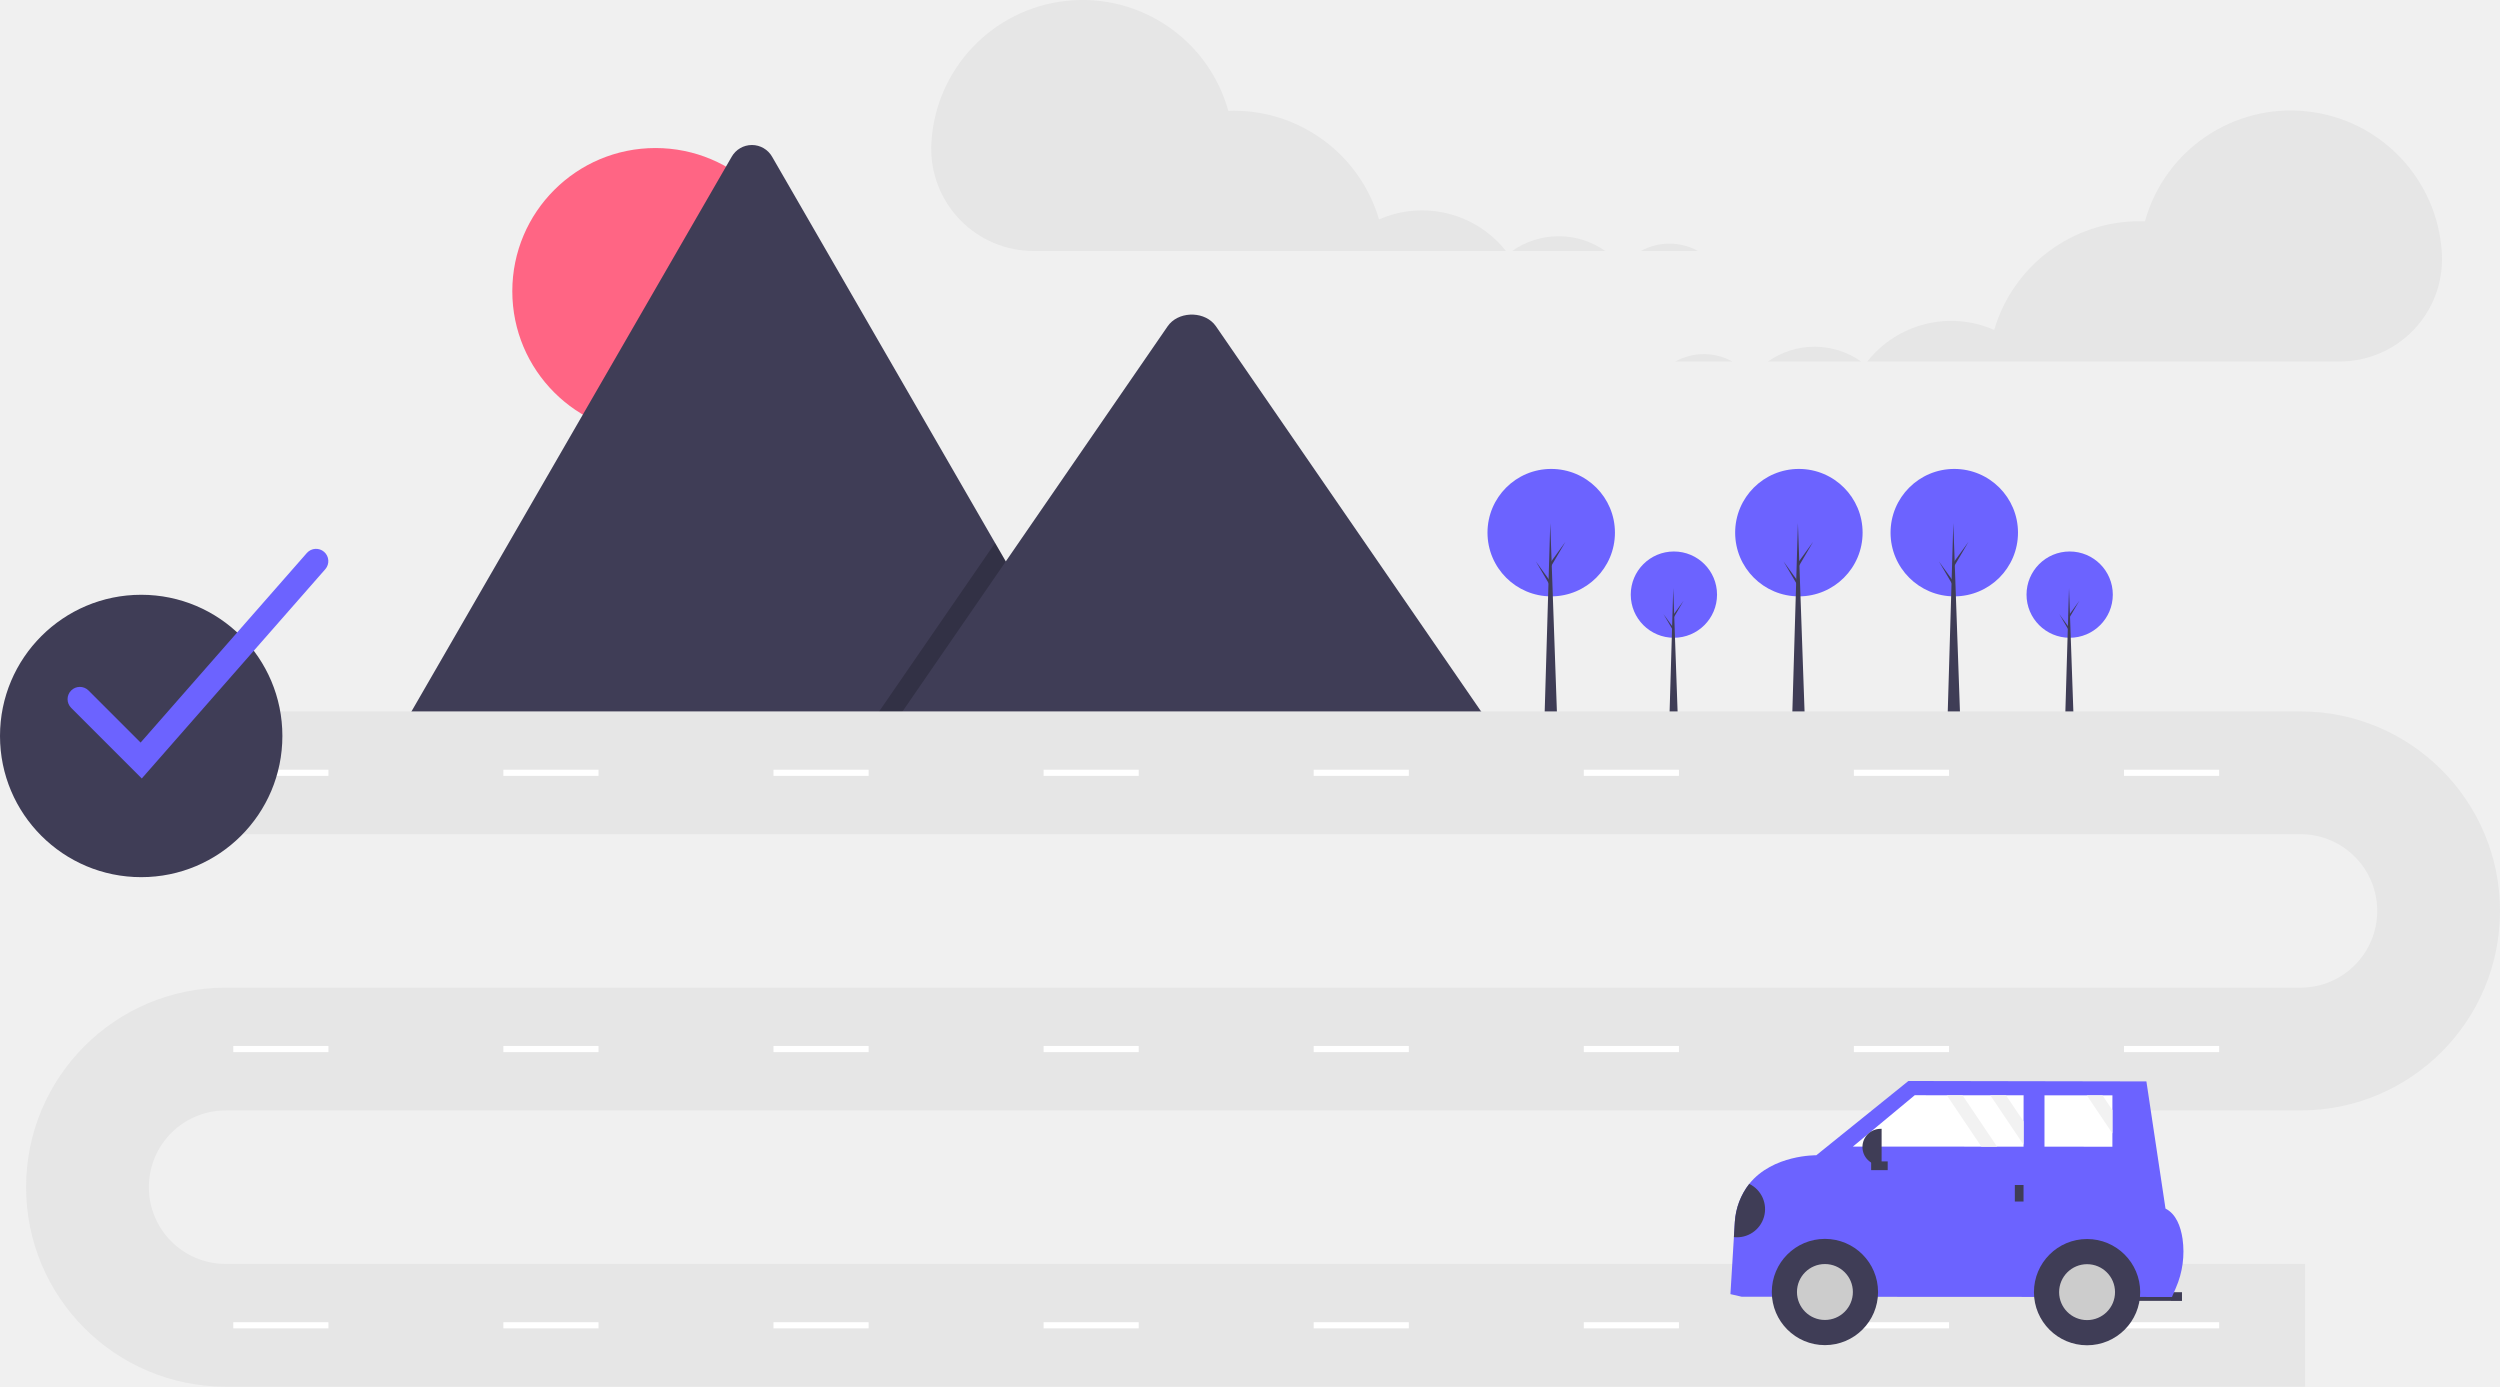
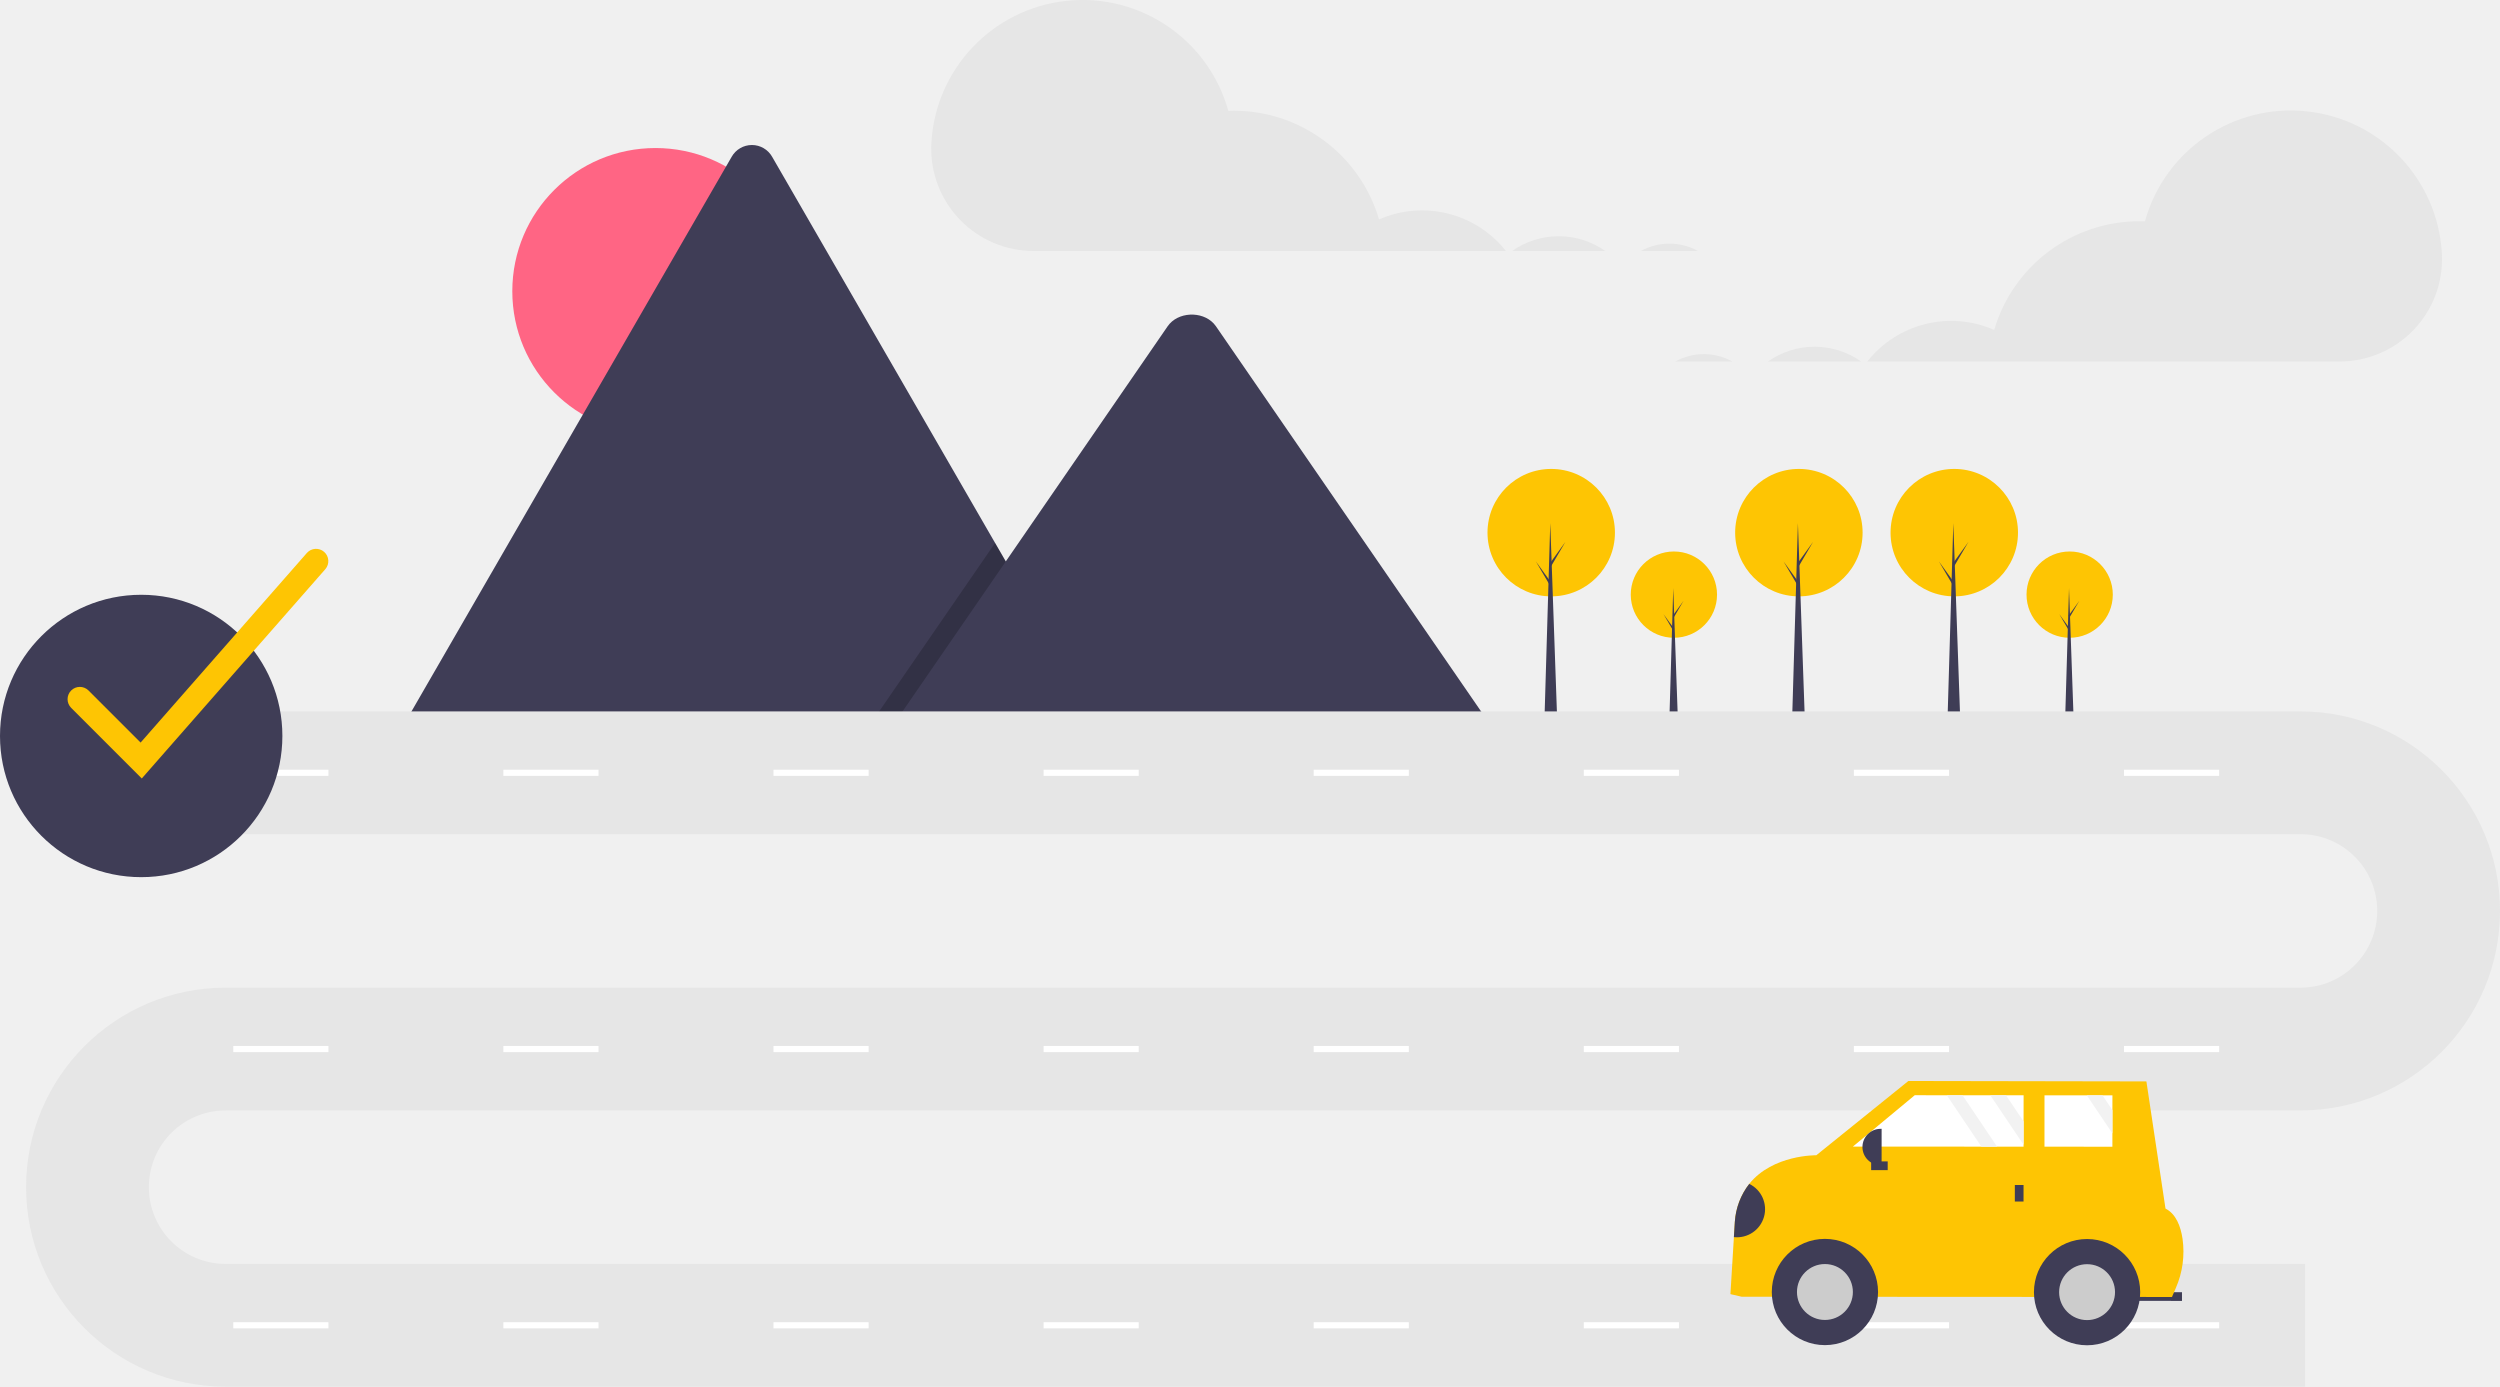
<svg xmlns="http://www.w3.org/2000/svg" id="e0958169-61ce-49c9-8f2a-5e3a81fc50e8" data-name="Layer 1" width="886.351" height="491.631" viewBox="0 0 886.351 491.631">
  <circle cx="232.396" cy="103.246" r="50.763" fill="#ff6584" />
  <path d="M548.406,463.863H299.38a5.079,5.079,0,0,1-.931-.074L416.227,259.78a8.246,8.246,0,0,1,14.355,0L509.626,396.686l3.787,6.551Z" transform="translate(-156.8244 -204.1844)" fill="#3f3d56" />
  <polygon points="391.582 259.678 306.558 259.678 348.296 199.052 351.3 194.685 352.802 192.502 356.589 199.052 391.582 259.678" opacity="0.2" />
  <path d="M687.062,463.863H471.675l41.738-60.626,3.004-4.367,54.388-79.007c3.566-5.178,12.144-5.501,16.336-.977a9.83,9.83,0,0,1,.783.977Z" transform="translate(-156.8244 -204.1844)" fill="#3f3d56" />
-   <circle cx="593.463" cy="210.82" r="15.296" fill="#6c63ff" />
+   <circle cx="593.463" cy="210.82" r="15.296" fill="#fec503" />
  <polygon points="594.938 256.894 591.805 256.894 593.233 208.516 594.938 256.894" fill="#3f3d56" />
  <polygon points="593.509 217.685 596.873 213.031 593.463 218.837 593.095 218.192 593.509 217.685" fill="#3f3d56" />
  <polygon points="593.141 222.384 589.777 217.731 593.187 223.536 593.555 222.891 593.141 222.384" fill="#3f3d56" />
-   <circle cx="733.78" cy="210.82" r="15.296" fill="#6c63ff" />
+   <circle cx="733.78" cy="210.82" r="15.296" fill="#fec503" />
  <polygon points="735.254 256.894 732.121 256.894 733.55 208.516 735.254 256.894" fill="#3f3d56" />
  <polygon points="733.826 217.685 737.19 213.031 733.78 218.837 733.411 218.192 733.826 217.685" fill="#3f3d56" />
  <polygon points="733.458 222.384 730.094 217.731 733.504 223.536 733.872 222.891 733.458 222.384" fill="#3f3d56" />
-   <circle cx="637.775" cy="188.846" r="22.592" fill="#6c63ff" />
+   <circle cx="637.775" cy="188.846" r="22.592" fill="#fec503" />
  <polygon points="639.952 256.894 635.325 256.894 637.434 185.444 639.952 256.894" fill="#3f3d56" />
  <polygon points="637.843 198.985 642.81 192.113 637.775 200.687 637.23 199.734 637.843 198.985" fill="#3f3d56" />
  <polygon points="637.298 205.926 632.331 199.054 637.366 207.627 637.911 206.675 637.298 205.926" fill="#3f3d56" />
-   <circle cx="692.868" cy="188.846" r="22.592" fill="#6c63ff" />
+   <circle cx="692.868" cy="188.846" r="22.592" fill="#fec503" />
  <polygon points="695.046 256.894 690.419 256.894 692.528 185.444 695.046 256.894" fill="#3f3d56" />
  <polygon points="692.936 198.985 697.904 192.113 692.868 200.687 692.324 199.734 692.936 198.985" fill="#3f3d56" />
  <polygon points="692.392 205.926 687.424 199.054 692.46 207.627 693.004 206.675 692.392 205.926" fill="#3f3d56" />
-   <circle cx="549.969" cy="188.846" r="22.592" fill="#6c63ff" />
+   <circle cx="549.969" cy="188.846" r="22.592" fill="#fec503" />
  <polygon points="552.146 256.894 547.519 256.894 549.629 185.444 552.146 256.894" fill="#3f3d56" />
  <polygon points="550.037 198.985 555.004 192.113 549.969 200.687 549.425 199.734 550.037 198.985" fill="#3f3d56" />
  <polygon points="549.493 205.926 544.525 199.054 549.561 207.627 550.105 206.675 549.493 205.926" fill="#3f3d56" />
  <path d="M974.074,695.816H236.808a70.734,70.734,0,1,1,0-141.468H972.442a27.205,27.205,0,0,0,0-54.411H212.323v-43.529H972.442a70.734,70.734,0,1,1,0,141.468H236.808a27.205,27.205,0,1,0,0,54.411H974.074Z" transform="translate(-156.8244 -204.1844)" fill="#e6e6e6" />
  <rect x="82.704" y="272.9" width="33.735" height="2.176" fill="#fff" />
  <rect x="178.467" y="272.9" width="33.735" height="2.176" fill="#fff" />
  <rect x="274.23" y="272.9" width="33.735" height="2.176" fill="#fff" />
  <rect x="369.993" y="272.9" width="33.735" height="2.176" fill="#fff" />
  <rect x="465.756" y="272.9" width="33.735" height="2.176" fill="#fff" />
  <rect x="561.519" y="272.9" width="33.735" height="2.176" fill="#fff" />
  <rect x="657.282" y="272.9" width="33.735" height="2.176" fill="#fff" />
  <rect x="753.045" y="272.9" width="33.735" height="2.176" fill="#fff" />
  <rect x="82.704" y="370.839" width="33.735" height="2.176" fill="#fff" />
  <rect x="178.467" y="370.839" width="33.735" height="2.176" fill="#fff" />
  <rect x="274.23" y="370.839" width="33.735" height="2.176" fill="#fff" />
  <rect x="369.993" y="370.839" width="33.735" height="2.176" fill="#fff" />
  <rect x="465.756" y="370.839" width="33.735" height="2.176" fill="#fff" />
  <rect x="561.519" y="370.839" width="33.735" height="2.176" fill="#fff" />
  <rect x="657.282" y="370.839" width="33.735" height="2.176" fill="#fff" />
  <rect x="753.045" y="370.839" width="33.735" height="2.176" fill="#fff" />
  <rect x="82.704" y="468.779" width="33.735" height="2.176" fill="#fff" />
  <rect x="178.467" y="468.779" width="33.735" height="2.176" fill="#fff" />
  <rect x="274.23" y="468.779" width="33.735" height="2.176" fill="#fff" />
  <rect x="369.993" y="468.779" width="33.735" height="2.176" fill="#fff" />
  <rect x="465.756" y="468.779" width="33.735" height="2.176" fill="#fff" />
  <rect x="561.519" y="468.779" width="33.735" height="2.176" fill="#fff" />
  <rect x="657.282" y="468.779" width="33.735" height="2.176" fill="#fff" />
  <rect x="753.045" y="468.779" width="33.735" height="2.176" fill="#fff" />
  <path d="M732.01,298.879a28.992,28.992,0,0,0-6.045-5.704h12.624A21.114,21.114,0,0,0,732.01,298.879Z" transform="translate(-156.8244 -204.1844)" fill="none" />
  <path d="M690.743,293.176h2.176c-.468.328-.936.655-1.383,1.01C691.281,293.842,691.009,293.511,690.743,293.176Z" transform="translate(-156.8244 -204.1844)" fill="none" />
  <path d="M748.692,290.559a20.833,20.833,0,0,1,10.129,2.617H738.589A20.742,20.742,0,0,1,748.692,290.559Z" transform="translate(-156.8244 -204.1844)" fill="#e6e6e6" />
  <path d="M709.431,287.941a28.623,28.623,0,0,1,16.534,5.235H692.919A28.616,28.616,0,0,1,709.431,287.941Z" transform="translate(-156.8244 -204.1844)" fill="#e6e6e6" />
  <path d="M487.036,254.807a53.656,53.656,0,0,1,105.274-11.313c.65-.023,1.3-.049,1.955-.049a53.669,53.669,0,0,1,51.482,38.538A37.92,37.92,0,0,1,690.743,293.176h-167.372a36.293,36.293,0,0,1-36.373-37.577Q487.014,255.204,487.036,254.807Z" transform="translate(-156.8244 -204.1844)" fill="#e6e6e6" />
  <path d="M777.587,338.055a28.992,28.992,0,0,1,6.045-5.704H771.008A21.114,21.114,0,0,1,777.587,338.055Z" transform="translate(-156.8244 -204.1844)" fill="none" />
  <path d="M818.854,332.352h-2.176c.468.328.936.655,1.383,1.01C818.316,333.018,818.588,332.687,818.854,332.352Z" transform="translate(-156.8244 -204.1844)" fill="none" />
  <path d="M760.905,329.734a20.833,20.833,0,0,0-10.129,2.617h20.232A20.742,20.742,0,0,0,760.905,329.734Z" transform="translate(-156.8244 -204.1844)" fill="#e6e6e6" />
  <path d="M800.166,327.117a28.623,28.623,0,0,0-16.534,5.235h33.046A28.616,28.616,0,0,0,800.166,327.117Z" transform="translate(-156.8244 -204.1844)" fill="#e6e6e6" />
  <path d="M1022.561,293.983a53.656,53.656,0,0,0-105.274-11.313c-.65-.023-1.3-.049-1.955-.049a53.669,53.669,0,0,0-51.482,38.538A37.92,37.92,0,0,0,818.854,332.352H986.226a36.293,36.293,0,0,0,36.373-37.577Q1022.583,294.379,1022.561,293.983Z" transform="translate(-156.8244 -204.1844)" fill="#e6e6e6" />
  <rect x="910.977" y="662.314" width="19.453" height="3.088" transform="translate(1684.227 1124.024) rotate(-179.9694)" fill="#3f3d56" />
-   <path d="M770.332,663.006l4.014.928,152.533.082,1.372-3.196a32.257,32.257,0,0,0,2.371-17.442c-.657-4.414-2.303-8.799-6.042-10.704L917.811,587.59l-84.389-.151L800.772,613.773s-15.401-.277-23.768,10.14a24.45,24.45,0,0,0-5.114,13.466l-.33,5.419Z" transform="translate(-156.8244 -204.1844)" fill="#6c63ff" />
+   <path d="M770.332,663.006l4.014.928,152.533.082,1.372-3.196a32.257,32.257,0,0,0,2.371-17.442c-.657-4.414-2.303-8.799-6.042-10.704L917.811,587.59l-84.389-.151L800.772,613.773s-15.401-.277-23.768,10.14a24.45,24.45,0,0,0-5.114,13.466l-.33,5.419Z" transform="translate(-156.8244 -204.1844)" fill="#fec503" />
  <circle cx="647.009" cy="458.067" r="18.835" fill="#3f3d56" />
  <circle cx="647.009" cy="458.067" r="9.913" fill="#ccc" />
  <circle cx="739.95" cy="458.117" r="18.835" fill="#3f3d56" />
  <circle cx="739.95" cy="458.117" r="9.913" fill="#ccc" />
  <polygon points="656.92 406.511 702.483 406.53 708.045 406.53 717.435 406.537 717.435 405.852 717.442 397.594 717.449 388.322 711.201 388.322 705.639 388.316 695.787 388.309 690.225 388.309 678.851 388.302 656.92 406.511" fill="#fff" />
  <polygon points="724.849 406.544 748.929 406.557 748.935 401.832 748.935 393.574 748.942 388.342 745.416 388.342 739.854 388.335 724.856 388.329 724.849 406.544" fill="#fff" />
  <rect x="871.165" y="624.31" width="3.088" height="5.867" transform="translate(1588.257 1050.768) rotate(-179.9694)" fill="#3f3d56" />
  <rect x="821.612" y="614.557" width="3.088" height="5.867" transform="translate(1284.262 -409.5198) rotate(90.03063)" fill="#3f3d56" />
  <path d="M817.138,604.397h.34a6.453,6.453,0,0,1,6.453,6.453v0a6.453,6.453,0,0,1-6.453,6.453h-.34a0,0,0,0,1,0,0V604.397A0,0,0,0,1,817.138,604.397Z" transform="translate(1483.919 1017.955) rotate(-179.9694)" fill="#3f3d56" />
  <path d="M771.559,642.797a9.975,9.975,0,0,0,5.445-18.885,24.45,24.45,0,0,0-5.114,13.466Z" transform="translate(-156.8244 -204.1844)" fill="#3f3d56" />
  <polygon points="705.639 388.316 717.435 405.852 717.442 397.594 711.201 388.322 705.639 388.316" fill="#f2f2f2" />
  <polygon points="739.854 388.335 748.935 401.832 748.935 393.574 745.416 388.342 739.854 388.335" fill="#f2f2f2" />
  <polygon points="690.225 388.309 702.483 406.53 708.045 406.53 695.787 388.309 690.225 388.309" fill="#f2f2f2" />
  <circle cx="50.058" cy="260.93" r="50.058" fill="#3f3d56" />
-   <path d="M207.091,480.184l-25.051-25.051a4.353,4.353,0,0,1,6.156-6.156L206.674,467.455l58.964-67.239a4.353,4.353,0,0,1,6.545,5.74Z" transform="translate(-156.8244 -204.1844)" fill="#6c63ff" />
+   <path d="M207.091,480.184l-25.051-25.051a4.353,4.353,0,0,1,6.156-6.156L206.674,467.455l58.964-67.239a4.353,4.353,0,0,1,6.545,5.74Z" transform="translate(-156.8244 -204.1844)" fill="#fec503" />
</svg>
